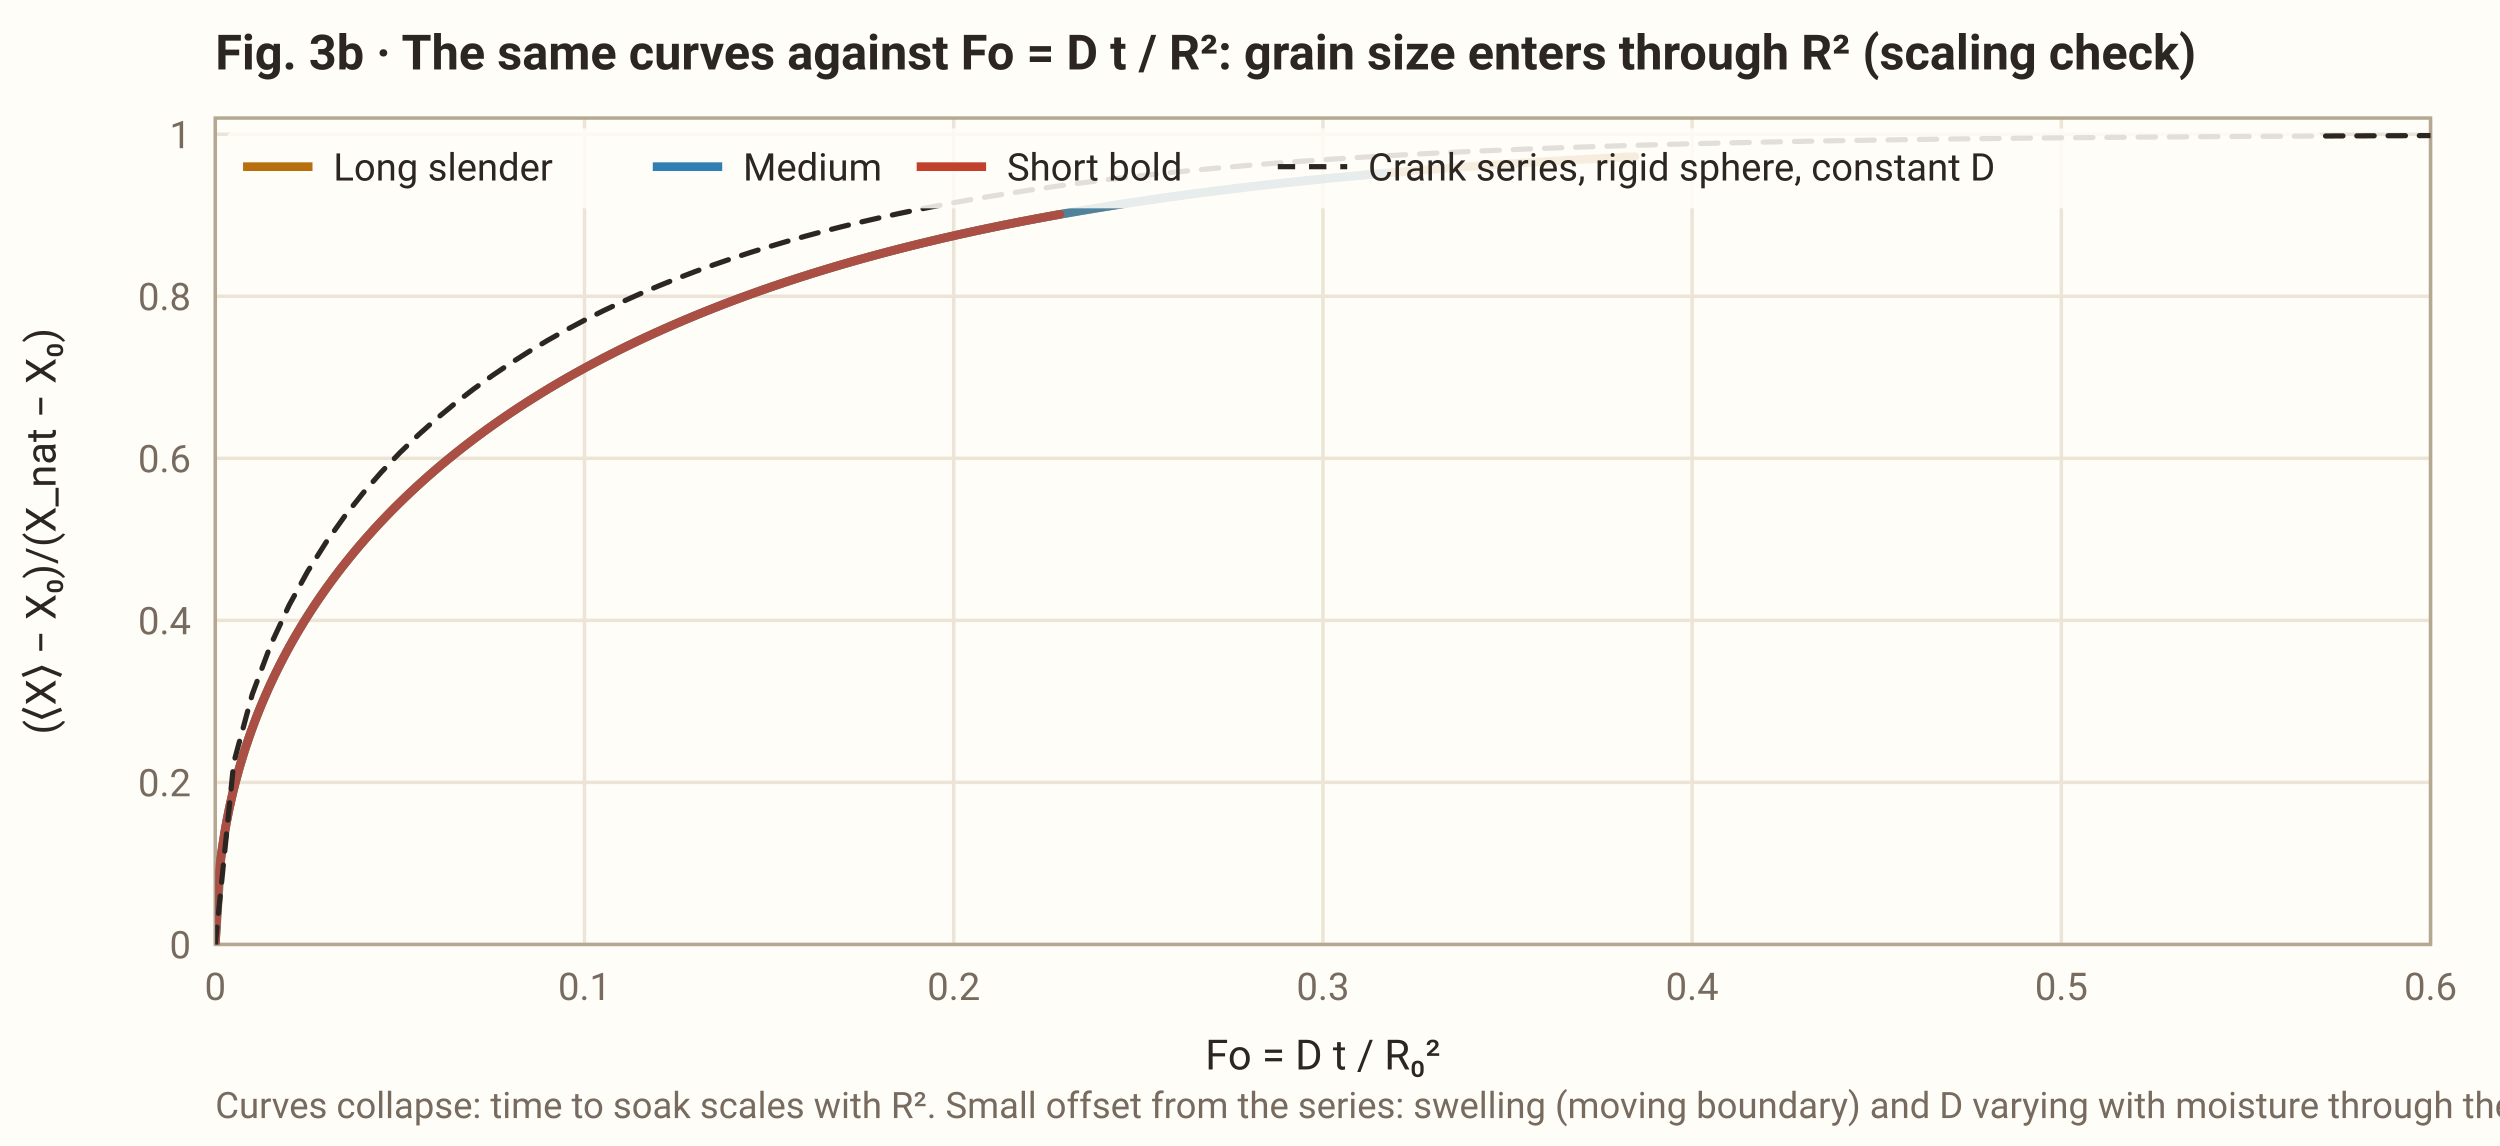
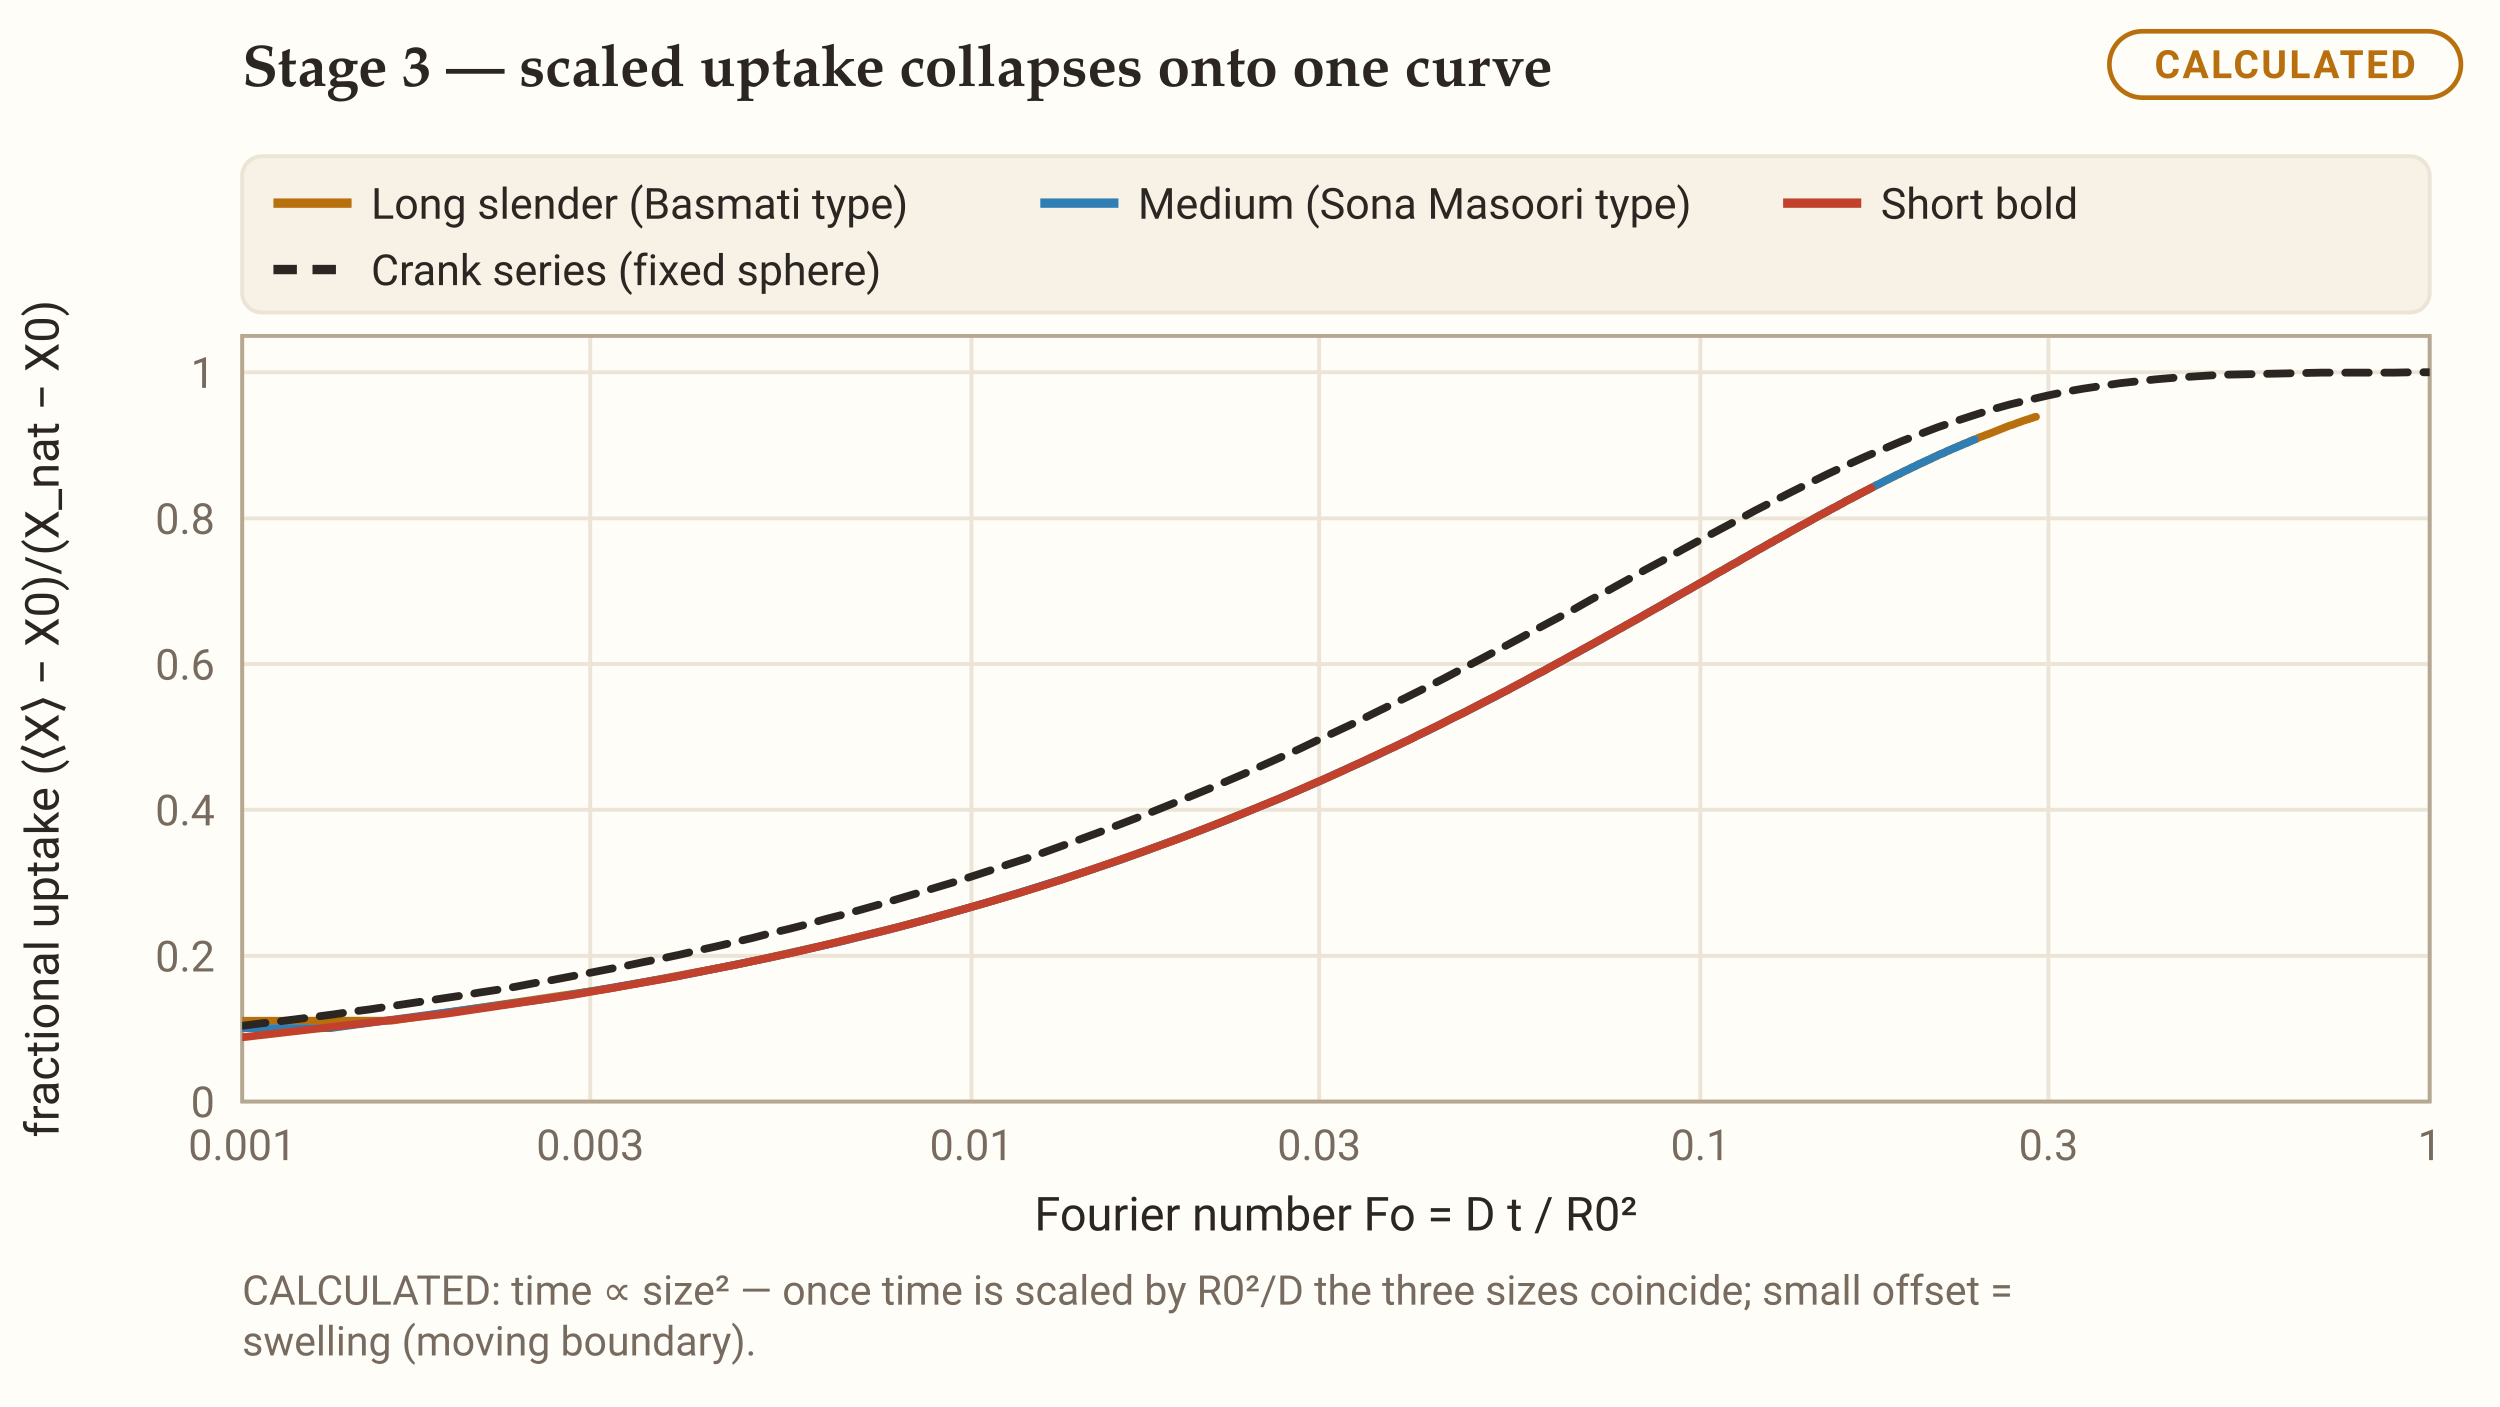
- <svg xmlns="http://www.w3.org/2000/svg" viewBox="0 0 720 330" width="720" height="330" font-family="system-ui, -apple-system, 'Segoe UI', Roboto, sans-serif" role="img" aria-label="Fig. 3b · The same curves against Fo = D t / R²: grain size enters through R² (scaling check)" data-plot="{&quot;l&quot;:62,&quot;t&quot;:34,&quot;pw&quot;:638,&quot;ph&quot;:238,&quot;xMin&quot;:0,&quot;xMax&quot;:0.6,&quot;yMin&quot;:0,&quot;yMax&quot;:1.02,&quot;xLog&quot;:false,&quot;yLog&quot;:false,&quot;W&quot;:720,&quot;H&quot;:330}">
-   <rect x="0" y="0" width="720" height="330" fill="#fffdf8" />
-   <text x="62" y="20" font-size="14" font-weight="600" fill="#2b2622">Fig. 3b · The same curves against Fo = D t / R²: grain size enters through R² (scaling check)</text>
-   <g font-size="11" fill="#776b5f">
-     <line x1="62" y1="34" x2="62" y2="272" stroke="#ece4d6" />
-     <text x="62" y="288" text-anchor="middle">0</text>
-     <line x1="168.33" y1="34" x2="168.33" y2="272" stroke="#ece4d6" />
-     <text x="168.33" y="288" text-anchor="middle">0.1</text>
-     <line x1="274.67" y1="34" x2="274.67" y2="272" stroke="#ece4d6" />
-     <text x="274.67" y="288" text-anchor="middle">0.2</text>
-     <line x1="381" y1="34" x2="381" y2="272" stroke="#ece4d6" />
-     <text x="381" y="288" text-anchor="middle">0.3</text>
-     <line x1="487.33" y1="34" x2="487.33" y2="272" stroke="#ece4d6" />
-     <text x="487.33" y="288" text-anchor="middle">0.4</text>
-     <line x1="593.67" y1="34" x2="593.67" y2="272" stroke="#ece4d6" />
-     <text x="593.67" y="288" text-anchor="middle">0.5</text>
-     <line x1="700" y1="34" x2="700" y2="272" stroke="#ece4d6" />
-     <text x="700" y="288" text-anchor="middle">0.6</text>
-     <line x1="62" y1="272" x2="700" y2="272" stroke="#ece4d6" />
-     <text x="55" y="276" text-anchor="end">0</text>
-     <line x1="62" y1="225.33" x2="700" y2="225.33" stroke="#ece4d6" />
-     <text x="55" y="229.33" text-anchor="end">0.2</text>
-     <line x1="62" y1="178.67" x2="700" y2="178.67" stroke="#ece4d6" />
-     <text x="55" y="182.67" text-anchor="end">0.4</text>
-     <line x1="62" y1="132" x2="700" y2="132" stroke="#ece4d6" />
-     <text x="55" y="136" text-anchor="end">0.6</text>
-     <line x1="62" y1="85.33" x2="700" y2="85.33" stroke="#ece4d6" />
-     <text x="55" y="89.33" text-anchor="end">0.8</text>
-     <line x1="62" y1="38.67" x2="700" y2="38.67" stroke="#ece4d6" />
-     <text x="55" y="42.67" text-anchor="end">1</text>
-   </g>
-   <rect x="62" y="34" width="638" height="238" fill="none" stroke="#b5a893" />
-   <text x="381" y="308" font-size="12" text-anchor="middle" fill="#2b2622">Fo = D t / R₀²</text>
-   <text transform="translate(16 153) rotate(-90)" font-size="12" text-anchor="middle" fill="#2b2622">(⟨X⟩ − X₀)/(X_nat − X₀)</text>
-   <text x="62" y="322" font-size="10.5" fill="#776b5f">Curves collapse: time to soak scales with R². Small offset from the series: swelling (moving boundary) and D varying with moisture through the shell volume.</text>
+ <svg xmlns="http://www.w3.org/2000/svg" viewBox="0 0 640 360" width="640" height="360" font-family="system-ui, -apple-system, 'Segoe UI', Roboto, sans-serif" class="riceplot" data-plot="{&quot;x0&quot;:62,&quot;x1&quot;:622,&quot;y0&quot;:86,&quot;y1&quot;:282,&quot;W&quot;:640,&quot;H&quot;:360,&quot;xmin&quot;:0.001,&quot;xmax&quot;:1,&quot;ymin&quot;:0,&quot;ymax&quot;:1.05,&quot;xlog&quot;:true,&quot;ylog&quot;:false,&quot;xlabel&quot;:&quot;Fourier number Fo = D t / R0²&quot;,&quot;ylabel&quot;:&quot;fractional uptake (⟨X⟩ − X0)/(X_nat − X0)&quot;,&quot;xunit&quot;:&quot;&quot;,&quot;yunit&quot;:&quot;&quot;,&quot;series&quot;:[{&quot;name&quot;:&quot;Long slender (Basmati type)&quot;,&quot;color&quot;:&quot;#b8700f&quot;,&quot;x&quot;:[0,0.001602,0.0032041,0.0048061,0.0064081,0.0080102,0.0096122,0.011214,0.012816,0.014418,0.01602,0.017622,0.019224,0.020826,0.022428,0.02403,0.025633,0.027235,0.028837,0.030439,0.032041,0.033643,0.035245,0.036847,0.038449,0.040051,0.041653,0.043255,0.044857,0.046459,0.048061,0.049663,0.051265,0.052867,0.054469,0.056071,0.057673,0.059275,0.060877,0.062479,0.064081,0.065683,0.067285,0.068887,0.070489,0.072091,0.073693,0.075296,0.076898,0.0785,0.080102,0.081704,0.083306,0.084908,0.08651,0.088112,0.089714,0.091316,0.092918,0.09452,0.096122,0.097724,0.099326,0.10093,0.10253,0.10413,0.10573,0.10734,0.10894,0.11054,0.11214,0.11374,0.11535,0.11695,0.11855,0.12015,0.12175,0.12336,0.12496,0.12656,0.12816,0.12976,0.13137,0.13297,0.13457,0.13617,0.13777,0.13938,0.14098,0.14258,0.14418,0.14578,0.14739,0.14899,0.15059,0.15219,0.1538,0.1554,0.157,0.1586,0.1602,0.16181,0.16341,0.16501,0.16661,0.16821,0.16982,0.17142,0.17302,0.17462,0.17622,0.17783,0.17943,0.18103,0.18263,0.18423,0.18584,0.18744,0.18904,0.19064,0.19224,0.19385,0.19545,0.19705,0.19865,0.20025,0.20186,0.20346,0.20506,0.20666,0.20826,0.20987,0.21147,0.21307,0.21467,0.21627,0.21788,0.21948,0.22108,0.22268,0.22428,0.22589,0.22749,0.22909,0.23069,0.23229,0.2339,0.2355,0.2371,0.2387,0.2403,0.24191,0.24351,0.24511,0.24671,0.24831,0.24992,0.25152,0.25312,0.25472,0.25633,0.25793,0.25953,0.26113,0.26273,0.26434,0.26594,0.26754,0.26914,0.27074,0.27235,0.27395,0.27555,0.27715,0.27875,0.28036,0.28196,0.28356,0.28516,0.28676,0.28837],&quot;y&quot;:[0,0.11072,0.15514,0.18854,0.21624,0.24031,0.26181,0.28135,0.29934,0.31606,0.3317,0.34644,0.36038,0.37362,0.38625,0.39832,0.40989,0.42101,0.43171,0.44202,0.45199,0.46163,0.47096,0.48001,0.48879,0.49732,0.50561,0.51368,0.52154,0.5292,0.53667,0.54396,0.55108,0.55803,0.56482,0.57147,0.57797,0.58433,0.59055,0.59665,0.60263,0.60848,0.61422,0.61985,0.62537,0.63079,0.63611,0.64133,0.64645,0.65148,0.65643,0.66129,0.66606,0.67075,0.67536,0.6799,0.68436,0.68874,0.69306,0.6973,0.70147,0.70558,0.70963,0.71361,0.71752,0.72138,0.72518,0.72892,0.7326,0.73622,0.7398,0.74331,0.74678,0.75019,0.75356,0.75687,0.76014,0.76335,0.76653,0.76965,0.77273,0.77577,0.77876,0.78171,0.78462,0.78749,0.79032,0.7931,0.79585,0.79856,0.80123,0.80387,0.80646,0.80903,0.81155,0.81405,0.8165,0.81893,0.82132,0.82368,0.826,0.8283,0.83056,0.83279,0.83499,0.83717,0.83931,0.84142,0.84351,0.84556,0.84759,0.8496,0.85157,0.85352,0.85544,0.85734,0.85921,0.86106,0.86288,0.86468,0.86645,0.8682,0.86993,0.87163,0.87332,0.87497,0.87661,0.87823,0.87982,0.88139,0.88295,0.88448,0.88599,0.88748,0.88895,0.8904,0.89184,0.89325,0.89465,0.89602,0.89738,0.89872,0.90005,0.90135,0.90264,0.90391,0.90517,0.90641,0.90763,0.90884,0.91003,0.9112,0.91236,0.91351,0.91464,0.91575,0.91685,0.91794,0.91901,0.92006,0.92111,0.92214,0.92315,0.92416,0.92515,0.92612,0.92709,0.92804,0.92898,0.9299,0.93082,0.93172,0.93261,0.93349,0.93436,0.93521,0.93606,0.93689,0.93772,0.93853,0.93933]},{&quot;name&quot;:&quot;Medium (Sona Masoori type)&quot;,&quot;color&quot;:&quot;#2f7fb5&quot;,&quot;x&quot;:[0,0.00132,0.00264,0.0039599,0.0052799,0.0065999,0.0079199,0.0092399,0.01056,0.01188,0.0132,0.01452,0.01584,0.01716,0.01848,0.0198,0.02112,0.02244,0.02376,0.02508,0.0264,0.02772,0.02904,0.03036,0.03168,0.033,0.034319,0.035639,0.036959,0.038279,0.039599,0.040919,0.042239,0.043559,0.044879,0.046199,0.047519,0.048839,0.050159,0.051479,0.052799,0.054119,0.055439,0.056759,0.058079,0.059399,0.060719,0.062039,0.063359,0.064679,0.065999,0.067319,0.068639,0.069959,0.071279,0.072599,0.073919,0.075239,0.076559,0.077879,0.079199,0.080519,0.081839,0.083159,0.084479,0.085799,0.087119,0.088439,0.089759,0.091079,0.092399,0.093719,0.095039,0.096359,0.097679,0.098999,0.10032,0.10164,0.10296,0.10428,0.1056,0.10692,0.10824,0.10956,0.11088,0.1122,0.11352,0.11484,0.11616,0.11748,0.1188,0.12012,0.12144,0.12276,0.12408,0.1254,0.12672,0.12804,0.12936,0.13068,0.132,0.13332,0.13464,0.13596,0.13728,0.1386,0.13992,0.14124,0.14256,0.14388,0.1452,0.14652,0.14784,0.14916,0.15048,0.1518,0.15312,0.15444,0.15576,0.15708,0.1584,0.15972,0.16104,0.16236,0.16368,0.165,0.16632,0.16764,0.16896,0.17028,0.1716,0.17292,0.17424,0.17556,0.17688,0.1782,0.17952,0.18084,0.18216,0.18348,0.1848,0.18612,0.18744,0.18876,0.19008,0.1914,0.19272,0.19404,0.19536,0.19668,0.198,0.19932,0.20064,0.20196,0.20328,0.2046,0.20592,0.20724,0.20856,0.20988,0.2112,0.21252,0.21384,0.21516,0.21648,0.2178,0.21912,0.22044,0.22176,0.22308,0.2244,0.22572,0.22704,0.22836,0.22968,0.231,0.23232,0.23364,0.23496,0.23628,0.2376],&quot;y&quot;:[-1.0675e-16,0.10066,0.14126,0.17182,0.19721,0.2193,0.23905,0.25703,0.27361,0.28903,0.30348,0.31711,0.33002,0.3423,0.35402,0.36524,0.37601,0.38637,0.39635,0.40598,0.4153,0.42432,0.43306,0.44155,0.4498,0.45782,0.46563,0.47324,0.48066,0.4879,0.49497,0.50187,0.50862,0.51522,0.52168,0.528,0.53419,0.54026,0.54621,0.55204,0.55776,0.56338,0.56889,0.5743,0.57962,0.58484,0.58997,0.59501,0.59997,0.60485,0.60965,0.61437,0.61901,0.62358,0.62808,0.63251,0.63687,0.64117,0.6454,0.64957,0.65368,0.65772,0.66171,0.66565,0.66952,0.67335,0.67712,0.68084,0.6845,0.68812,0.69169,0.69521,0.69868,0.70211,0.70549,0.70883,0.71212,0.71537,0.71858,0.72175,0.72488,0.72797,0.73102,0.73403,0.737,0.73994,0.74284,0.74571,0.74854,0.75133,0.75409,0.75682,0.75952,0.76218,0.76481,0.76741,0.76998,0.77251,0.77502,0.7775,0.77995,0.78237,0.78476,0.78713,0.78946,0.79177,0.79405,0.79631,0.79854,0.80075,0.80292,0.80508,0.80721,0.80931,0.8114,0.81345,0.81549,0.8175,0.81949,0.82145,0.8234,0.82532,0.82722,0.8291,0.83096,0.83279,0.83461,0.83641,0.83818,0.83994,0.84168,0.84339,0.84509,0.84677,0.84843,0.85007,0.8517,0.85331,0.85489,0.85647,0.85802,0.85956,0.86108,0.86258,0.86406,0.86554,0.86699,0.86843,0.86985,0.87126,0.87265,0.87402,0.87538,0.87673,0.87806,0.87938,0.88068,0.88197,0.88324,0.8845,0.88575,0.88698,0.8882,0.88941,0.8906,0.89178,0.89295,0.8941,0.89525,0.89638,0.89749,0.8986,0.89969,0.90077,0.90184,0.9029,0.90395,0.90498,0.90601,0.90702,0.90802]},{&quot;name&quot;:&quot;Short bold&quot;,&quot;color&quot;:&quot;#c2412d&quot;,&quot;x&quot;:[0,0.00095324,0.0019065,0.0028597,0.003813,0.0047662,0.0057195,0.0066727,0.007626,0.0085792,0.0095324,0.010486,0.011439,0.012392,0.013345,0.014299,0.015252,0.016205,0.017158,0.018112,0.019065,0.020018,0.020971,0.021925,0.022878,0.023831,0.024784,0.025738,0.026691,0.027644,0.028597,0.029551,0.030504,0.031457,0.03241,0.033364,0.034317,0.03527,0.036223,0.037177,0.03813,0.039083,0.040036,0.040989,0.041943,0.042896,0.043849,0.044802,0.045756,0.046709,0.047662,0.048615,0.049569,0.050522,0.051475,0.052428,0.053382,0.054335,0.055288,0.056241,0.057195,0.058148,0.059101,0.060054,0.061008,0.061961,0.062914,0.063867,0.064821,0.065774,0.066727,0.06768,0.068634,0.069587,0.07054,0.071493,0.072447,0.0734,0.074353,0.075306,0.07626,0.077213,0.078166,0.079119,0.080072,0.081026,0.081979,0.082932,0.083885,0.084839,0.085792,0.086745,0.087698,0.088652,0.089605,0.090558,0.091511,0.092465,0.093418,0.094371,0.095324,0.096278,0.097231,0.098184,0.099137,0.10009,0.10104,0.102,0.10295,0.1039,0.10486,0.10581,0.10676,0.10772,0.10867,0.10962,0.11058,0.11153,0.11248,0.11344,0.11439,0.11534,0.1163,0.11725,0.1182,0.11916,0.12011,0.12106,0.12202,0.12297,0.12392,0.12487,0.12583,0.12678,0.12773,0.12869,0.12964,0.13059,0.13155,0.1325,0.13345,0.13441,0.13536,0.13631,0.13727,0.13822,0.13917,0.14013,0.14108,0.14203,0.14299,0.14394,0.14489,0.14585,0.1468,0.14775,0.14871,0.14966,0.15061,0.15157,0.15252,0.15347,0.15443,0.15538,0.15633,0.15729,0.15824,0.15919,0.16014,0.1611,0.16205,0.163,0.16396,0.16491,0.16586,0.16682,0.16777,0.16872,0.16968,0.17063,0.17158],&quot;y&quot;:[0,0.085669,0.12056,0.14685,0.16872,0.1878,0.20489,0.22047,0.23486,0.24827,0.26087,0.27276,0.28404,0.2948,0.30507,0.31493,0.3244,0.33353,0.34234,0.35085,0.3591,0.3671,0.37487,0.38242,0.38976,0.39692,0.4039,0.41071,0.41735,0.42385,0.4302,0.43642,0.44251,0.44847,0.45431,0.46004,0.46566,0.47117,0.47658,0.4819,0.48712,0.49226,0.4973,0.50227,0.50715,0.51195,0.51668,0.52134,0.52592,0.53044,0.53489,0.53927,0.5436,0.54786,0.55206,0.5562,0.56029,0.56432,0.5683,0.57222,0.5761,0.57992,0.5837,0.58743,0.59111,0.59475,0.59834,0.60189,0.6054,0.60886,0.61229,0.61567,0.61902,0.62233,0.6256,0.62883,0.63203,0.63519,0.63832,0.64141,0.64447,0.6475,0.65049,0.65346,0.65639,0.65929,0.66216,0.665,0.66782,0.6706,0.67336,0.67608,0.67878,0.68146,0.6841,0.68673,0.68932,0.69189,0.69444,0.69696,0.69945,0.70192,0.70437,0.7068,0.7092,0.71158,0.71394,0.71627,0.71859,0.72088,0.72315,0.7254,0.72763,0.72984,0.73203,0.7342,0.73635,0.73848,0.74059,0.74269,0.74476,0.74682,0.74885,0.75087,0.75287,0.75486,0.75683,0.75878,0.76071,0.76262,0.76452,0.76641,0.76827,0.77012,0.77196,0.77378,0.77558,0.77737,0.77914,0.7809,0.78264,0.78437,0.78608,0.78778,0.78947,0.79114,0.79279,0.79444,0.79607,0.79768,0.79928,0.80087,0.80245,0.80401,0.80556,0.8071,0.80862,0.81013,0.81163,0.81312,0.81459,0.81605,0.8175,0.81894,0.82037,0.82178,0.82319,0.82458,0.82596,0.82733,0.82869,0.83003,0.83137,0.8327,0.83401,0.83532,0.83661,0.83789,0.83917,0.84043,0.84168]},{&quot;name&quot;:&quot;Crank series (fixed sphere)&quot;,&quot;color&quot;:&quot;#2b2622&quot;,&quot;x&quot;:[0.001,0.0010593,0.001122,0.0011885,0.0012589,0.0013335,0.0014125,0.0014962,0.0015849,0.0016788,0.0017783,0.0018836,0.0019953,0.0021135,0.0022387,0.0023714,0.0025119,0.0026607,0.0028184,0.0029854,0.0031623,0.0033497,0.0035481,0.0037584,0.0039811,0.004217,0.0044668,0.0047315,0.0050119,0.0053088,0.0056234,0.0059566,0.0063096,0.0066834,0.0070795,0.0074989,0.0079433,0.008414,0.0089125,0.0094406,0.01,0.010593,0.01122,0.011885,0.012589,0.013335,0.014125,0.014962,0.015849,0.016788,0.017783,0.018836,0.019953,0.021135,0.022387,0.023714,0.025119,0.026607,0.028184,0.029854,0.031623,0.033497,0.035481,0.037584,0.039811,0.04217,0.044668,0.047315,0.050119,0.053088,0.056234,0.059566,0.063096,0.066834,0.070795,0.074989,0.079433,0.08414,0.089125,0.094406,0.1,0.10593,0.1122,0.11885,0.12589,0.13335,0.14125,0.14962,0.15849,0.16788,0.17783,0.18836,0.19953,0.21135,0.22387,0.23714,0.25119,0.26607,0.28184,0.29854,0.31623,0.33497,0.35481,0.37584,0.39811,0.4217,0.44668,0.47315,0.50119,0.53088,0.56234,0.59566,0.63096,0.66834,0.70795,0.74989,0.79433,0.8414,0.89125,0.94406,1],&quot;y&quot;:[0.10405,0.107,0.11002,0.11314,0.11633,0.11962,0.12299,0.12645,0.13001,0.13366,0.13742,0.14127,0.14522,0.14928,0.15345,0.15773,0.16212,0.16663,0.17126,0.176,0.18087,0.18587,0.191,0.19625,0.20164,0.20717,0.21284,0.21866,0.22461,0.23072,0.23698,0.24339,0.24996,0.25669,0.26359,0.27064,0.27787,0.28527,0.29284,0.30059,0.30851,0.31662,0.32491,0.33339,0.34205,0.3509,0.35995,0.36919,0.37862,0.38824,0.39807,0.40809,0.41831,0.42872,0.43933,0.45015,0.46115,0.47235,0.48375,0.49533,0.5071,0.51906,0.5312,0.54351,0.55599,0.56864,0.58144,0.59439,0.60748,0.6207,0.63404,0.64748,0.66102,0.67463,0.68831,0.70202,0.71576,0.7295,0.74322,0.75689,0.77048,0.78396,0.79731,0.81049,0.82346,0.83619,0.84863,0.86075,0.8725,0.88385,0.89476,0.90519,0.9151,0.92446,0.93326,0.94145,0.94904,0.956,0.96234,0.96807,0.97318,0.97771,0.98168,0.98511,0.98805,0.99053,0.9926,0.9943,0.99568,0.99678,0.99764,0.9983,0.9988,0.99917,0.99944,0.99963,0.99976,0.99985,0.99991,0.99995,0.99997]}]}">
+   <rect width="640" height="360" fill="#fffdf8" />
  <defs>
-     <clipPath id="cp-f3b">
-       <rect x="62" y="34" width="638" height="238" />
+     <clipPath id="clip5">
+       <rect x="62" y="86" width="560" height="196" />
    </clipPath>
  </defs>
-   <g clip-path="url(#cp-f3b)">
-     <polyline points="62,272 63.7,246.17 65.41,235.8 67.11,228.01 68.81,221.54 70.52,215.93 72.22,210.91 73.92,206.35 75.63,202.15 77.33,198.25 79.03,194.6 80.74,191.16 82.44,187.91 84.15,184.82 85.85,181.88 87.55,179.06 89.26,176.36 90.96,173.77 92.66,171.27 94.37,168.86 96.07,166.54 97.77,164.29 99.48,162.11 101.18,160 102.88,157.95 104.59,155.96 106.29,154.02 107.99,152.14 109.7,150.31 111.4,148.52 113.1,146.78 114.81,145.08 116.51,143.42 118.22,141.79 119.92,140.21 121.62,138.66 123.33,137.14 125.03,135.66 126.73,134.2 128.44,132.78 130.14,131.39 131.84,130.02 133.55,128.68 135.25,127.37 136.95,126.08 138.66,124.82 140.36,123.57 142.06,122.36 143.77,121.16 145.47,119.99 147.17,118.83 148.88,117.7 150.58,116.59 152.29,115.49 153.99,114.42 155.69,113.36 157.4,112.32 159.1,111.29 160.8,110.29 162.51,109.3 164.21,108.32 165.91,107.36 167.62,106.42 169.32,105.49 171.02,104.58 172.73,103.68 174.43,102.79 176.13,101.92 177.84,101.06 179.54,100.21 181.24,99.38 182.95,98.56 184.65,97.75 186.36,96.96 188.06,96.17 189.76,95.4 191.47,94.63 193.17,93.88 194.87,93.14 196.58,92.41 198.28,91.7 199.98,90.99 201.69,90.29 203.39,89.6 205.09,88.92 206.8,88.25 208.5,87.59 210.2,86.94 211.91,86.3 213.61,85.67 215.31,85.05 217.02,84.43 218.72,83.82 220.42,83.23 222.13,82.64 223.83,82.06 225.54,81.48 227.24,80.92 228.94,80.36 230.65,79.81 232.35,79.27 234.05,78.73 235.76,78.2 237.46,77.68 239.16,77.17 240.87,76.66 242.57,76.16 244.27,75.67 245.98,75.18 247.68,74.7 249.38,74.23 251.09,73.76 252.79,73.3 254.49,72.85 256.2,72.4 257.9,71.95 259.61,71.52 261.31,71.09 263.01,70.66 264.72,70.24 266.42,69.83 268.12,69.42 269.83,69.02 271.53,68.62 273.23,68.23 274.94,67.84 276.64,67.46 278.34,67.08 280.05,66.71 281.75,66.34 283.45,65.98 285.16,65.62 286.86,65.27 288.56,64.92 290.27,64.58 291.97,64.24 293.68,63.9 295.38,63.57 297.08,63.25 298.79,62.93 300.49,62.61 302.19,62.3 303.9,61.99 305.6,61.68 307.3,61.38 309.01,61.09 310.71,60.79 312.41,60.5 314.12,60.22 315.82,59.94 317.52,59.66 319.23,59.39 320.93,59.12 322.63,58.85 324.34,58.59 326.04,58.32 327.75,58.07 329.45,57.82 331.15,57.57 332.86,57.32 334.56,57.07 336.26,56.83 337.97,56.6 339.67,56.36 341.37,56.13 343.08,55.9 344.78,55.68 346.48,55.46 348.19,55.24 349.89,55.02 351.59,54.81 353.3,54.6 355,54.39 356.7,54.19 358.41,53.98 360.11,53.78 361.81,53.59 363.52,53.39 365.22,53.2 366.93,53.01 368.63,52.82 370.33,52.64 372.04,52.46 373.74,52.28 375.44,52.1 377.15,51.92 378.85,51.75 380.55,51.58 382.26,51.41 383.96,51.25 385.66,51.08 387.37,50.92 389.07,50.76 390.77,50.6 392.48,50.45 394.18,50.29 395.88,50.14 397.59,49.99 399.29,49.84 401,49.7 402.7,49.55 404.4,49.41 406.11,49.27 407.81,49.13 409.51,49 411.22,48.86 412.92,48.73 414.62,48.6 416.33,48.47 418.03,48.34 419.73,48.22 421.44,48.09 423.14,47.97 424.84,47.85 426.55,47.73 428.25,47.61 429.95,47.49 431.66,47.38 433.36,47.26 435.07,47.15 436.77,47.04 438.47,46.93 440.18,46.82 441.88,46.72 443.58,46.61 445.29,46.51 446.99,46.41 448.69,46.31 450.4,46.21 452.1,46.11 453.8,46.01 455.51,45.92 457.21,45.82 458.91,45.73 460.62,45.64 462.32,45.54 464.02,45.46 465.73,45.37 467.43,45.28 469.14,45.19 470.84,45.11" fill="none" stroke="#b8700f" stroke-width="2.5" stroke-linejoin="round" stroke-linecap="round" opacity="0.8" />
-     <polyline points="62,272 63.4,248.51 64.81,239.04 66.21,231.91 67.61,225.99 69.02,220.83 70.42,216.22 71.83,212.03 73.23,208.16 74.63,204.56 76.04,201.19 77.44,198.01 78.84,194.99 80.25,192.13 81.65,189.39 83.05,186.78 84.46,184.26 85.86,181.85 87.26,179.52 88.67,177.27 90.07,175.1 91.48,172.99 92.88,170.95 94.28,168.97 95.69,167.05 97.09,165.17 98.49,163.35 99.9,161.58 101.3,159.85 102.7,158.16 104.11,156.51 105.51,154.9 106.91,153.32 108.32,151.78 109.72,150.28 111.13,148.8 112.53,147.35 113.93,145.94 115.34,144.55 116.74,143.19 118.14,141.85 119.55,140.54 120.95,139.26 122.35,138 123.76,136.76 125.16,135.54 126.56,134.34 127.97,133.16 129.37,132.01 130.78,130.87 132.18,129.75 133.58,128.65 134.99,127.56 136.39,126.5 137.79,125.45 139.2,124.41 140.6,123.4 142,122.39 143.41,121.41 144.81,120.43 146.21,119.48 147.62,118.53 149.02,117.6 150.43,116.68 151.83,115.78 153.23,114.89 154.64,114.01 156.04,113.14 157.44,112.28 158.85,111.44 160.25,110.61 161.65,109.79 163.06,108.97 164.46,108.18 165.86,107.39 167.27,106.61 168.67,105.84 170.08,105.08 171.48,104.33 172.88,103.59 174.29,102.86 175.69,102.14 177.09,101.43 178.5,100.73 179.9,100.03 181.3,99.35 182.71,98.67 184.11,98 185.51,97.34 186.92,96.69 188.32,96.05 189.73,95.41 191.13,94.78 192.53,94.16 193.94,93.54 195.34,92.94 196.74,92.34 198.15,91.75 199.55,91.16 200.95,90.58 202.36,90.01 203.76,89.45 205.17,88.89 206.57,88.34 207.97,87.79 209.38,87.25 210.78,86.72 212.18,86.19 213.59,85.67 214.99,85.16 216.39,84.65 217.8,84.15 219.2,83.65 220.6,83.16 222.01,82.67 223.41,82.19 224.82,81.72 226.22,81.25 227.62,80.79 229.03,80.33 230.43,79.87 231.83,79.43 233.24,78.98 234.64,78.54 236.04,78.11 237.45,77.68 238.85,77.26 240.25,76.84 241.66,76.42 243.06,76.01 244.47,75.61 245.87,75.21 247.27,74.81 248.68,74.42 250.08,74.03 251.48,73.65 252.89,73.27 254.29,72.9 255.69,72.52 257.1,72.16 258.5,71.8 259.9,71.44 261.31,71.08 262.71,70.73 264.12,70.38 265.52,70.04 266.92,69.7 268.33,69.37 269.73,69.04 271.13,68.71 272.54,68.38 273.94,68.06 275.34,67.74 276.75,67.43 278.15,67.12 279.55,66.81 280.96,66.51 282.36,66.21 283.77,65.91 285.17,65.62 286.57,65.33 287.98,65.04 289.38,64.75 290.78,64.47 292.19,64.19 293.59,63.92 294.99,63.65 296.4,63.38 297.8,63.11 299.2,62.85 300.61,62.59 302.01,62.33 303.42,62.07 304.82,61.82 306.22,61.57 307.63,61.32 309.03,61.08 310.43,60.84 311.84,60.6 313.24,60.36 314.64,60.13 316.05,59.9 317.45,59.67 318.86,59.44 320.26,59.22 321.66,59 323.07,58.78 324.47,58.56 325.87,58.35 327.28,58.14 328.68,57.93 330.08,57.72 331.49,57.51 332.89,57.31 334.29,57.11 335.7,56.91 337.1,56.71 338.51,56.52 339.91,56.33 341.31,56.14 342.72,55.95 344.12,55.76 345.52,55.58 346.93,55.4 348.33,55.22 349.73,55.04 351.14,54.86 352.54,54.69 353.94,54.52 355.35,54.35 356.75,54.18 358.16,54.01 359.56,53.84 360.96,53.68 362.37,53.52 363.77,53.36 365.17,53.2 366.58,53.05 367.98,52.89 369.38,52.74 370.79,52.59 372.19,52.44 373.59,52.29 375,52.14 376.4,52 377.81,51.85 379.21,51.71 380.61,51.57 382.02,51.43 383.42,51.3 384.82,51.16 386.23,51.02 387.63,50.89 389.03,50.76 390.44,50.63 391.84,50.5 393.24,50.37 394.65,50.25 396.05,50.12 397.46,50 398.86,49.88" fill="none" stroke="#2f7fb5" stroke-width="2.5" stroke-linejoin="round" stroke-linecap="round" opacity="0.8" />
-     <polyline points="62,272 63.01,252.01 64.03,243.87 65.04,237.74 66.05,232.63 67.07,228.18 68.08,224.19 69.1,220.56 70.11,217.2 71.12,214.07 72.14,211.13 73.15,208.36 74.16,205.72 75.18,203.21 76.19,200.82 77.2,198.52 78.22,196.31 79.23,194.18 80.25,192.12 81.26,190.13 82.27,188.21 83.29,186.34 84.3,184.53 85.31,182.77 86.33,181.06 87.34,179.39 88.35,177.76 89.37,176.17 90.38,174.62 91.39,173.1 92.41,171.62 93.42,170.17 94.44,168.75 95.45,167.36 96.46,165.99 97.48,164.66 98.49,163.35 99.5,162.06 100.52,160.8 101.53,159.56 102.54,158.34 103.56,157.14 104.57,155.96 105.59,154.8 106.6,153.67 107.61,152.54 108.63,151.44 109.64,150.35 110.65,149.28 111.67,148.23 112.68,147.19 113.69,146.17 114.71,145.16 115.72,144.17 116.74,143.19 117.75,142.22 118.76,141.27 119.78,140.33 120.79,139.4 121.8,138.48 122.82,137.58 123.83,136.68 124.84,135.8 125.86,134.93 126.87,134.07 127.89,133.23 128.9,132.39 129.91,131.56 130.93,130.74 131.94,129.93 132.95,129.13 133.97,128.34 134.98,127.56 135.99,126.79 137.01,126.03 138.02,125.27 139.03,124.53 140.05,123.79 141.06,123.06 142.08,122.34 143.09,121.62 144.1,120.92 145.12,120.22 146.13,119.53 147.14,118.84 148.16,118.17 149.17,117.5 150.18,116.83 151.2,116.18 152.21,115.53 153.23,114.88 154.24,114.25 155.25,113.62 156.27,112.99 157.28,112.38 158.29,111.76 159.31,111.16 160.32,110.56 161.33,109.97 162.35,109.38 163.36,108.79 164.38,108.22 165.39,107.65 166.4,107.08 167.42,106.52 168.43,105.96 169.44,105.41 170.46,104.87 171.47,104.33 172.48,103.79 173.5,103.26 174.51,102.74 175.53,102.22 176.54,101.7 177.55,101.19 178.57,100.69 179.58,100.18 180.59,99.69 181.61,99.19 182.62,98.71 183.63,98.22 184.65,97.74 185.66,97.27 186.67,96.8 187.69,96.33 188.7,95.87 189.72,95.41 190.73,94.95 191.74,94.5 192.76,94.05 193.77,93.61 194.78,93.17 195.8,92.74 196.81,92.3 197.82,91.88 198.84,91.45 199.85,91.03 200.87,90.61 201.88,90.2 202.89,89.79 203.91,89.38 204.92,88.98 205.93,88.58 206.95,88.18 207.96,87.79 208.97,87.4 209.99,87.01 211,86.63 212.02,86.25 213.03,85.87 214.04,85.5 215.06,85.13 216.07,84.76 217.08,84.4 218.1,84.04 219.11,83.68 220.12,83.32 221.14,82.97 222.15,82.62 223.16,82.27 224.18,81.93 225.19,81.59 226.21,81.25 227.22,80.91 228.23,80.58 229.25,80.25 230.26,79.92 231.27,79.6 232.29,79.28 233.3,78.96 234.31,78.64 235.33,78.33 236.34,78.01 237.36,77.7 238.37,77.4 239.38,77.09 240.4,76.79 241.41,76.49 242.42,76.19 243.44,75.9 244.45,75.61 245.46,75.32 246.48,75.03 247.49,74.75 248.51,74.46 249.52,74.18 250.53,73.9 251.55,73.63 252.56,73.35 253.57,73.08 254.59,72.81 255.6,72.54 256.61,72.28 257.63,72.02 258.64,71.75 259.66,71.5 260.67,71.24 261.68,70.98 262.7,70.73 263.71,70.48 264.72,70.23 265.74,69.98 266.75,69.74 267.76,69.5 268.78,69.25 269.79,69.02 270.8,68.78 271.82,68.54 272.83,68.31 273.85,68.08 274.86,67.85 275.87,67.62 276.89,67.39 277.9,67.17 278.91,66.95 279.93,66.73 280.94,66.51 281.95,66.29 282.97,66.07 283.98,65.86 285,65.65 286.01,65.44 287.02,65.23 288.04,65.02 289.05,64.81 290.06,64.61 291.08,64.41 292.09,64.21 293.1,64.01 294.12,63.81 295.13,63.61 296.15,63.42 297.16,63.23 298.17,63.03 299.19,62.84 300.2,62.66 301.21,62.47 302.23,62.28 303.24,62.1 304.25,61.92 305.27,61.74" fill="none" stroke="#c2412d" stroke-width="2.5" stroke-linejoin="round" stroke-linecap="round" opacity="0.8" />
-     <polyline points="62,272 67.32,219.65 72.63,200.01 77.95,185.76 83.27,174.3 88.58,164.61 93.9,156.19 99.22,148.73 104.53,142.03 109.85,135.94 115.17,130.38 120.48,125.26 125.8,120.52 131.12,116.12 136.43,112.02 141.75,108.19 147.07,104.59 152.38,101.22 157.7,98.04 163.02,95.05 168.33,92.22 173.65,89.55 178.97,87.03 184.28,84.64 189.6,82.38 194.92,80.23 200.23,78.2 205.55,76.26 210.87,74.43 216.18,72.69 221.5,71.04 226.82,69.47 232.13,67.97 237.45,66.55 242.77,65.2 248.08,63.92 253.4,62.7 258.72,61.54 264.03,60.43 269.35,59.38 274.67,58.38 279.98,57.43 285.3,56.53 290.62,55.67 295.93,54.85 301.25,54.07 306.57,53.33 311.88,52.62 317.2,51.95 322.52,51.31 327.83,50.7 333.15,50.12 338.47,49.57 343.78,49.04 349.1,48.54 354.42,48.07 359.73,47.61 365.05,47.18 370.37,46.77 375.68,46.38 381,46.01 386.32,45.66 391.63,45.32 396.95,45 402.27,44.7 407.58,44.4 412.9,44.13 418.22,43.87 423.53,43.62 428.85,43.38 434.17,43.15 439.48,42.93 444.8,42.73 450.12,42.53 455.43,42.35 460.75,42.17 466.07,42 471.38,41.84 476.7,41.69 482.02,41.54 487.33,41.4 492.65,41.27 497.97,41.15 503.28,41.03 508.6,40.91 513.92,40.81 519.23,40.7 524.55,40.6 529.87,40.51 535.18,40.42 540.5,40.34 545.82,40.26 551.13,40.18 556.45,40.11 561.77,40.04 567.08,39.97 572.4,39.91 577.72,39.85 583.03,39.79 588.35,39.74 593.67,39.69 598.98,39.64 604.3,39.59 609.62,39.55 614.93,39.5 620.25,39.46 625.57,39.43 630.88,39.39 636.2,39.35 641.52,39.32 646.83,39.29 652.15,39.26 657.47,39.23 662.78,39.2 668.1,39.18 673.42,39.15 678.73,39.13 684.05,39.11 689.37,39.09 694.68,39.07 700,39.05" fill="none" stroke="#2b2622" stroke-width="1.5" stroke-dasharray="5 4" stroke-linejoin="round" stroke-linecap="round" opacity="1" />
+   <text x="62" y="22" font-family="'Iowan Old Style', Palatino, 'Palatino Linotype', Georgia, serif" font-size="15.0" font-weight="600" fill="#2b2622">Stage 3 — scaled uptake collapses onto one curve</text>
+   <g class="tag">
+     <rect x="540" y="8" width="90" height="17" rx="8.5" fill="none" stroke="#b8700f" stroke-width="1.2" />
+     <text x="585" y="20" font-size="10" font-weight="700" letter-spacing="0.06em" fill="#b8700f" text-anchor="middle">CALCULATED</text>
  </g>
-   <rect x="65" y="37" width="604" height="23" rx="4" fill="#fffdf8" opacity=".86" />
-   <line x1="70" y1="48" x2="90" y2="48" stroke="#b8700f" stroke-width="2.5" />
-   <text x="96" y="52" font-size="11" fill="#2b2622">Long slender</text>
-   <line x1="188" y1="48" x2="208" y2="48" stroke="#2f7fb5" stroke-width="2.5" />
-   <text x="214" y="52" font-size="11" fill="#2b2622">Medium</text>
-   <line x1="264" y1="48" x2="284" y2="48" stroke="#c2412d" stroke-width="2.5" />
-   <text x="290" y="52" font-size="11" fill="#2b2622">Short bold</text>
-   <line x1="368" y1="48" x2="388" y2="48" stroke="#2b2622" stroke-width="1.5" stroke-dasharray="5 4" />
-   <text x="394" y="52" font-size="11" fill="#2b2622">Crank series, rigid sphere, constant D</text>
+   <text x="62" y="334" font-size="10.5" fill="#776b5f">CALCULATED: time ∝ size² — once time is scaled by R0²/D the three sizes coincide; small offset =</text>
+   <text x="62" y="347" font-size="10.5" fill="#776b5f">swelling (moving boundary).</text>
+   <g class="grid" stroke="#ece4d6" stroke-width="1">
+     <line x1="62.0" y1="86" x2="62.0" y2="282" />
+     <line x1="151.1" y1="86" x2="151.1" y2="282" />
+     <line x1="248.7" y1="86" x2="248.7" y2="282" />
+     <line x1="337.7" y1="86" x2="337.7" y2="282" />
+     <line x1="435.3" y1="86" x2="435.3" y2="282" />
+     <line x1="524.4" y1="86" x2="524.4" y2="282" />
+     <line x1="622.0" y1="86" x2="622.0" y2="282" />
+     <line x1="62" y1="282.0" x2="622" y2="282.0" />
+     <line x1="62" y1="244.7" x2="622" y2="244.7" />
+     <line x1="62" y1="207.3" x2="622" y2="207.3" />
+     <line x1="62" y1="170.0" x2="622" y2="170.0" />
+     <line x1="62" y1="132.7" x2="622" y2="132.7" />
+     <line x1="62" y1="95.3" x2="622" y2="95.3" />
+   </g>
+   <g font-size="11" fill="#776b5f">
+     <text x="62.0" y="297" text-anchor="middle">0.001</text>
+     <text x="151.1" y="297" text-anchor="middle">0.003</text>
+     <text x="248.7" y="297" text-anchor="middle">0.01</text>
+     <text x="337.7" y="297" text-anchor="middle">0.03</text>
+     <text x="435.3" y="297" text-anchor="middle">0.1</text>
+     <text x="524.4" y="297" text-anchor="middle">0.3</text>
+     <text x="622.0" y="297" text-anchor="middle">1</text>
+     <text x="55" y="286.0" text-anchor="end">0</text>
+     <text x="55" y="248.7" text-anchor="end">0.2</text>
+     <text x="55" y="211.3" text-anchor="end">0.4</text>
+     <text x="55" y="174.0" text-anchor="end">0.6</text>
+     <text x="55" y="136.7" text-anchor="end">0.8</text>
+     <text x="55" y="99.3" text-anchor="end">1</text>
+   </g>
+   <rect x="62" y="86" width="560" height="196" fill="none" stroke="#b5a893" />
+   <text x="342" y="315" font-size="12" fill="#2b2622" text-anchor="middle">Fourier number Fo = D t / R0²</text>
+   <text transform="translate(15,184) rotate(-90)" font-size="12" fill="#2b2622" text-anchor="middle">fractional uptake (⟨X⟩ − X0)/(X_nat − X0)</text>
+   <g clip-path="url(#clip5)">
+     <path d="M-55378.0 282.0L100.2 261.3L156.4 253.0L189.3 246.8L212.6 241.6L230.7 237.1L245.5 233.1L258.0 229.5L268.8 226.1L278.3 223.0L286.9 220.1L294.6 217.3L301.7 214.7L308.1 212.3L314.1 209.9L319.7 207.6L325.0 205.5L329.9 203.4L334.5 201.4L338.9 199.5L343.1 197.6L347.0 195.8L350.8 194.1L354.4 192.4L357.8 190.8L361.2 189.2L364.3 187.6L367.4 186.1L370.3 184.6L373.2 183.2L375.9 181.8L378.6 180.5L381.2 179.1L383.7 177.8L386.1 176.6L388.4 175.3L390.7 174.1L392.9 172.9L395.1 171.8L397.2 170.6L399.3 169.5L401.3 168.4L403.2 167.3L405.1 166.3L407.0 165.3L408.8 164.3L410.6 163.3L412.3 162.3L414.0 161.3L415.7 160.4L417.3 159.5L419.0 158.6L420.5 157.7L422.1 156.8L423.6 155.9L425.1 155.1L426.5 154.3L428.0 153.4L429.4 152.6L430.8 151.8L432.1 151.1L433.5 150.3L434.8 149.5L436.1 148.8L437.4 148.1L438.6 147.3L439.9 146.6L441.1 145.9L442.3 145.2L443.5 144.6L444.6 143.9L445.8 143.2L446.9 142.6L448.0 142.0L449.1 141.3L450.2 140.7L451.3 140.1L452.4 139.5L453.4 138.9L454.4 138.3L455.4 137.8L456.5 137.2L457.5 136.6L458.4 136.1L459.4 135.5L460.4 135.0L461.3 134.5L462.2 134.0L463.2 133.4L464.1 132.9L465.0 132.4L465.9 131.9L466.8 131.5L467.7 131.0L468.5 130.5L469.4 130.0L470.2 129.6L471.1 129.1L471.9 128.7L472.7 128.2L473.5 127.8L474.3 127.4L475.1 127.0L475.9 126.5L476.7 126.1L477.5 125.7L478.3 125.3L479.0 124.9L479.8 124.5L480.5 124.2L481.3 123.8L482.0 123.4L482.7 123.0L483.4 122.7L484.2 122.3L484.9 122.0L485.6 121.6L486.3 121.3L487.0 120.9L487.6 120.6L488.3 120.3L489.0 119.9L489.7 119.6L490.3 119.3L491.0 119.0L491.6 118.7L492.3 118.4L492.9 118.1L493.6 117.8L494.2 117.5L494.8 117.2L495.4 116.9L496.0 116.6L496.7 116.3L497.3 116.1L497.9 115.8L498.5 115.5L499.1 115.3L499.6 115.0L500.2 114.7L500.8 114.5L501.4 114.2L502.0 114.0L502.5 113.7L503.1 113.5L503.7 113.3L504.2 113.0L504.8 112.8L505.3 112.6L505.9 112.4L506.4 112.1L506.9 111.9L507.5 111.7L508.0 111.5L508.5 111.3L509.1 111.1L509.6 110.9L510.1 110.7L510.6 110.5L511.1 110.3L511.6 110.1L512.1 109.9L512.6 109.7L513.1 109.5L513.6 109.3L514.1 109.1L514.6 108.9L515.1 108.8L515.6 108.6L516.1 108.4L516.6 108.2L517.0 108.1L517.5 107.9L518.0 107.7L518.4 107.6L518.9 107.4L519.4 107.3L519.8 107.1L520.3 107.0L520.7 106.8L521.2 106.7" fill="none" stroke="#b8700f" stroke-width="2" stroke-linejoin="round" stroke-linecap="round" />
+     <path d="M-55378.0 282.0L84.5 263.2L140.7 255.6L173.6 249.9L196.9 245.2L215.0 241.1L229.8 237.4L242.3 234.0L253.1 230.9L262.6 228.0L271.2 225.3L278.9 222.8L286.0 220.4L292.4 218.1L298.4 215.9L304.0 213.8L309.3 211.8L314.2 209.9L318.8 208.0L323.2 206.2L327.4 204.5L331.3 202.8L335.1 201.2L338.7 199.6L342.1 198.0L345.5 196.5L348.6 195.1L351.7 193.7L354.6 192.3L357.5 190.9L360.2 189.6L362.9 188.3L365.5 187.1L368.0 185.8L370.4 184.6L372.7 183.4L375.0 182.3L377.2 181.2L379.4 180.0L381.5 179.0L383.6 177.9L385.6 176.8L387.5 175.8L389.4 174.8L391.3 173.8L393.1 172.8L394.9 171.9L396.6 170.9L398.3 170.0L400.0 169.1L401.6 168.2L403.3 167.3L404.8 166.5L406.4 165.6L407.9 164.8L409.4 163.9L410.8 163.1L412.3 162.3L413.7 161.5L415.1 160.7L416.4 160.0L417.8 159.2L419.1 158.5L420.4 157.7L421.7 157.0L422.9 156.3L424.2 155.6L425.4 154.9L426.6 154.2L427.8 153.6L428.9 152.9L430.1 152.2L431.2 151.6L432.3 150.9L433.4 150.3L434.5 149.7L435.6 149.1L436.7 148.5L437.7 147.9L438.7 147.3L439.7 146.7L440.8 146.1L441.8 145.5L442.7 145.0L443.7 144.4L444.7 143.9L445.6 143.3L446.5 142.8L447.5 142.3L448.4 141.8L449.3 141.2L450.2 140.7L451.1 140.2L452.0 139.7L452.8 139.2L453.7 138.8L454.5 138.3L455.4 137.8L456.2 137.3L457.0 136.9L457.8 136.4L458.6 136.0L459.4 135.5L460.2 135.1L461.0 134.6L461.8 134.2L462.6 133.8L463.3 133.4L464.1 132.9L464.8 132.5L465.6 132.1L466.3 131.7L467.0 131.3L467.7 130.9L468.5 130.5L469.2 130.2L469.9 129.8L470.6 129.4L471.3 129.0L471.9 128.7L472.6 128.3L473.3 127.9L474.0 127.6L474.6 127.2L475.3 126.9L475.9 126.5L476.6 126.2L477.2 125.9L477.9 125.5L478.5 125.2L479.1 124.9L479.7 124.6L480.3 124.2L481.0 123.9L481.6 123.6L482.2 123.3L482.8 123.0L483.4 122.7L484.0 122.4L484.5 122.1L485.1 121.8L485.7 121.5L486.3 121.3L486.8 121.0L487.4 120.7L488.0 120.4L488.5 120.2L489.1 119.9L489.6 119.6L490.2 119.4L490.7 119.1L491.2 118.8L491.8 118.6L492.3 118.3L492.8 118.1L493.4 117.8L493.9 117.6L494.4 117.4L494.9 117.1L495.4 116.9L495.9 116.7L496.4 116.4L496.9 116.2L497.4 116.0L497.9 115.8L498.4 115.5L498.9 115.3L499.4 115.1L499.9 114.9L500.4 114.7L500.9 114.5L501.3 114.3L501.8 114.1L502.3 113.9L502.7 113.7L503.2 113.5L503.7 113.3L504.1 113.1L504.6 112.9L505.0 112.7L505.5 112.5" fill="none" stroke="#2f7fb5" stroke-width="2" stroke-linejoin="round" stroke-linecap="round" />
+     <path d="M-55378.0 282.0L58.1 266.0L114.3 259.5L147.2 254.6L170.5 250.5L188.6 246.9L203.4 243.8L215.9 240.8L226.7 238.2L236.2 235.7L244.8 233.3L252.5 231.1L259.6 229.0L266.1 227.0L272.1 225.1L277.7 223.2L282.9 221.4L287.8 219.7L292.4 218.1L296.8 216.5L301.0 215.0L304.9 213.5L308.7 212.0L312.3 210.6L315.8 209.2L319.1 207.9L322.2 206.6L325.3 205.3L328.3 204.1L331.1 202.9L333.8 201.7L336.5 200.5L339.1 199.4L341.6 198.3L344.0 197.2L346.3 196.1L348.6 195.1L350.8 194.0L353.0 193.0L355.1 192.0L357.2 191.1L359.2 190.1L361.1 189.2L363.0 188.2L364.9 187.3L366.7 186.4L368.5 185.6L370.2 184.7L371.9 183.8L373.6 183.0L375.3 182.2L376.9 181.3L378.4 180.5L380.0 179.7L381.5 178.9L383.0 178.2L384.4 177.4L385.9 176.7L387.3 175.9L388.7 175.2L390.0 174.5L391.4 173.7L392.7 173.0L394.0 172.3L395.3 171.7L396.5 171.0L397.8 170.3L399.0 169.6L400.2 169.0L401.4 168.3L402.5 167.7L403.7 167.1L404.8 166.4L405.9 165.8L407.0 165.2L408.1 164.6L409.2 164.0L410.3 163.4L411.3 162.8L412.3 162.3L413.4 161.7L414.4 161.1L415.4 160.6L416.3 160.0L417.3 159.5L418.3 158.9L419.2 158.4L420.2 157.9L421.1 157.3L422.0 156.8L422.9 156.3L423.8 155.8L424.7 155.3L425.6 154.8L426.4 154.3L427.3 153.8L428.1 153.3L429.0 152.8L429.8 152.4L430.6 151.9L431.5 151.4L432.3 151.0L433.1 150.5L433.8 150.1L434.6 149.6L435.4 149.2L436.2 148.7L436.9 148.3L437.7 147.9L438.4 147.4L439.2 147.0L439.9 146.6L440.6 146.2L441.4 145.8L442.1 145.4L442.8 144.9L443.5 144.5L444.2 144.2L444.9 143.8L445.6 143.4L446.2 143.0L446.9 142.6L447.6 142.2L448.2 141.8L448.9 141.5L449.5 141.1L450.2 140.7L450.8 140.4L451.5 140.0L452.1 139.6L452.7 139.3L453.3 138.9L454.0 138.6L454.6 138.2L455.2 137.9L455.8 137.6L456.4 137.2L457.0 136.9L457.6 136.6L458.1 136.2L458.7 135.9L459.3 135.6L459.9 135.3L460.4 134.9L461.0 134.6L461.6 134.3L462.1 134.0L462.7 133.7L463.2 133.4L463.8 133.1L464.3 132.8L464.9 132.5L465.4 132.2L465.9 131.9L466.5 131.6L467.0 131.3L467.5 131.1L468.0 130.8L468.5 130.5L469.0 130.2L469.6 129.9L470.1 129.7L470.6 129.4L471.1 129.1L471.6 128.9L472.0 128.6L472.5 128.3L473.0 128.1L473.5 127.8L474.0 127.6L474.5 127.3L474.9 127.1L475.4 126.8L475.9 126.6L476.4 126.3L476.8 126.1L477.3 125.8L477.7 125.6L478.2 125.4L478.7 125.1L479.1 124.9" fill="none" stroke="#c2412d" stroke-width="2" stroke-linejoin="round" stroke-linecap="round" />
+     <path d="M62.0 262.6L66.7 262.0L71.3 261.5L76.0 260.9L80.7 260.3L85.3 259.7L90.0 259.0L94.7 258.4L99.3 257.7L104.0 257.0L108.7 256.3L113.3 255.6L118.0 254.9L122.7 254.1L127.3 253.4L132.0 252.6L136.7 251.7L141.3 250.9L146.0 250.0L150.7 249.1L155.3 248.2L160.0 247.3L164.7 246.3L169.3 245.4L174.0 244.4L178.7 243.3L183.3 242.3L188.0 241.2L192.7 240.1L197.3 238.9L202.0 237.8L206.7 236.6L211.3 235.3L216.0 234.1L220.7 232.8L225.3 231.5L230.0 230.1L234.7 228.7L239.3 227.3L244.0 225.9L248.7 224.4L253.3 222.9L258.0 221.3L262.7 219.8L267.3 218.2L272.0 216.5L276.7 214.8L281.3 213.1L286.0 211.3L290.7 209.5L295.3 207.7L300.0 205.8L304.7 203.9L309.3 202.0L314.0 200.0L318.7 198.0L323.3 195.9L328.0 193.8L332.7 191.7L337.3 189.5L342.0 187.3L346.7 185.1L351.3 182.8L356.0 180.5L360.7 178.2L365.3 175.9L370.0 173.5L374.7 171.0L379.3 168.6L384.0 166.1L388.7 163.6L393.3 161.1L398.0 158.6L402.7 156.1L407.3 153.5L412.0 151.0L416.7 148.4L421.3 145.8L426.0 143.3L430.7 140.7L435.3 138.2L440.0 135.7L444.7 133.2L449.3 130.7L454.0 128.3L458.7 125.9L463.3 123.6L468.0 121.3L472.7 119.1L477.3 117.0L482.0 115.0L486.7 113.0L491.3 111.2L496.0 109.4L500.7 107.8L505.3 106.3L510.0 104.8L514.7 103.5L519.3 102.4L524.0 101.3L528.7 100.3L533.3 99.5L538.0 98.8L542.7 98.1L547.3 97.6L552.0 97.1L556.7 96.7L561.3 96.4L566.0 96.1L570.7 95.9L575.3 95.8L580.0 95.7L584.7 95.6L589.3 95.5L594.0 95.4L598.7 95.4L603.3 95.4L608.0 95.4L612.7 95.4L617.3 95.3L622.0 95.3" fill="none" stroke="#2b2622" stroke-width="2" stroke-dasharray="6 4" stroke-linejoin="round" stroke-linecap="round" />
+   </g>
+   <rect x="62" y="40" width="560" height="40" rx="5" fill="#f7f1e6" stroke="#ece4d6" />
+   <line x1="70" y1="52" x2="90" y2="52" stroke="#b8700f" stroke-width="2.4" />
+   <text x="95" y="56" font-size="11" fill="#2b2622">Long slender (Basmati type)</text>
+   <line x1="266.32" y1="52" x2="286.32" y2="52" stroke="#2f7fb5" stroke-width="2.4" />
+   <text x="291.32" y="56" font-size="11" fill="#2b2622">Medium (Sona Masoori type)</text>
+   <line x1="456.48" y1="52" x2="476.48" y2="52" stroke="#c2412d" stroke-width="2.4" />
+   <text x="481.48" y="56" font-size="11" fill="#2b2622">Short bold</text>
+   <line x1="70" y1="69" x2="90" y2="69" stroke="#2b2622" stroke-width="2.4" stroke-dasharray="6 4" />
+   <text x="95" y="73" font-size="11" fill="#2b2622">Crank series (fixed sphere)</text>
</svg>
